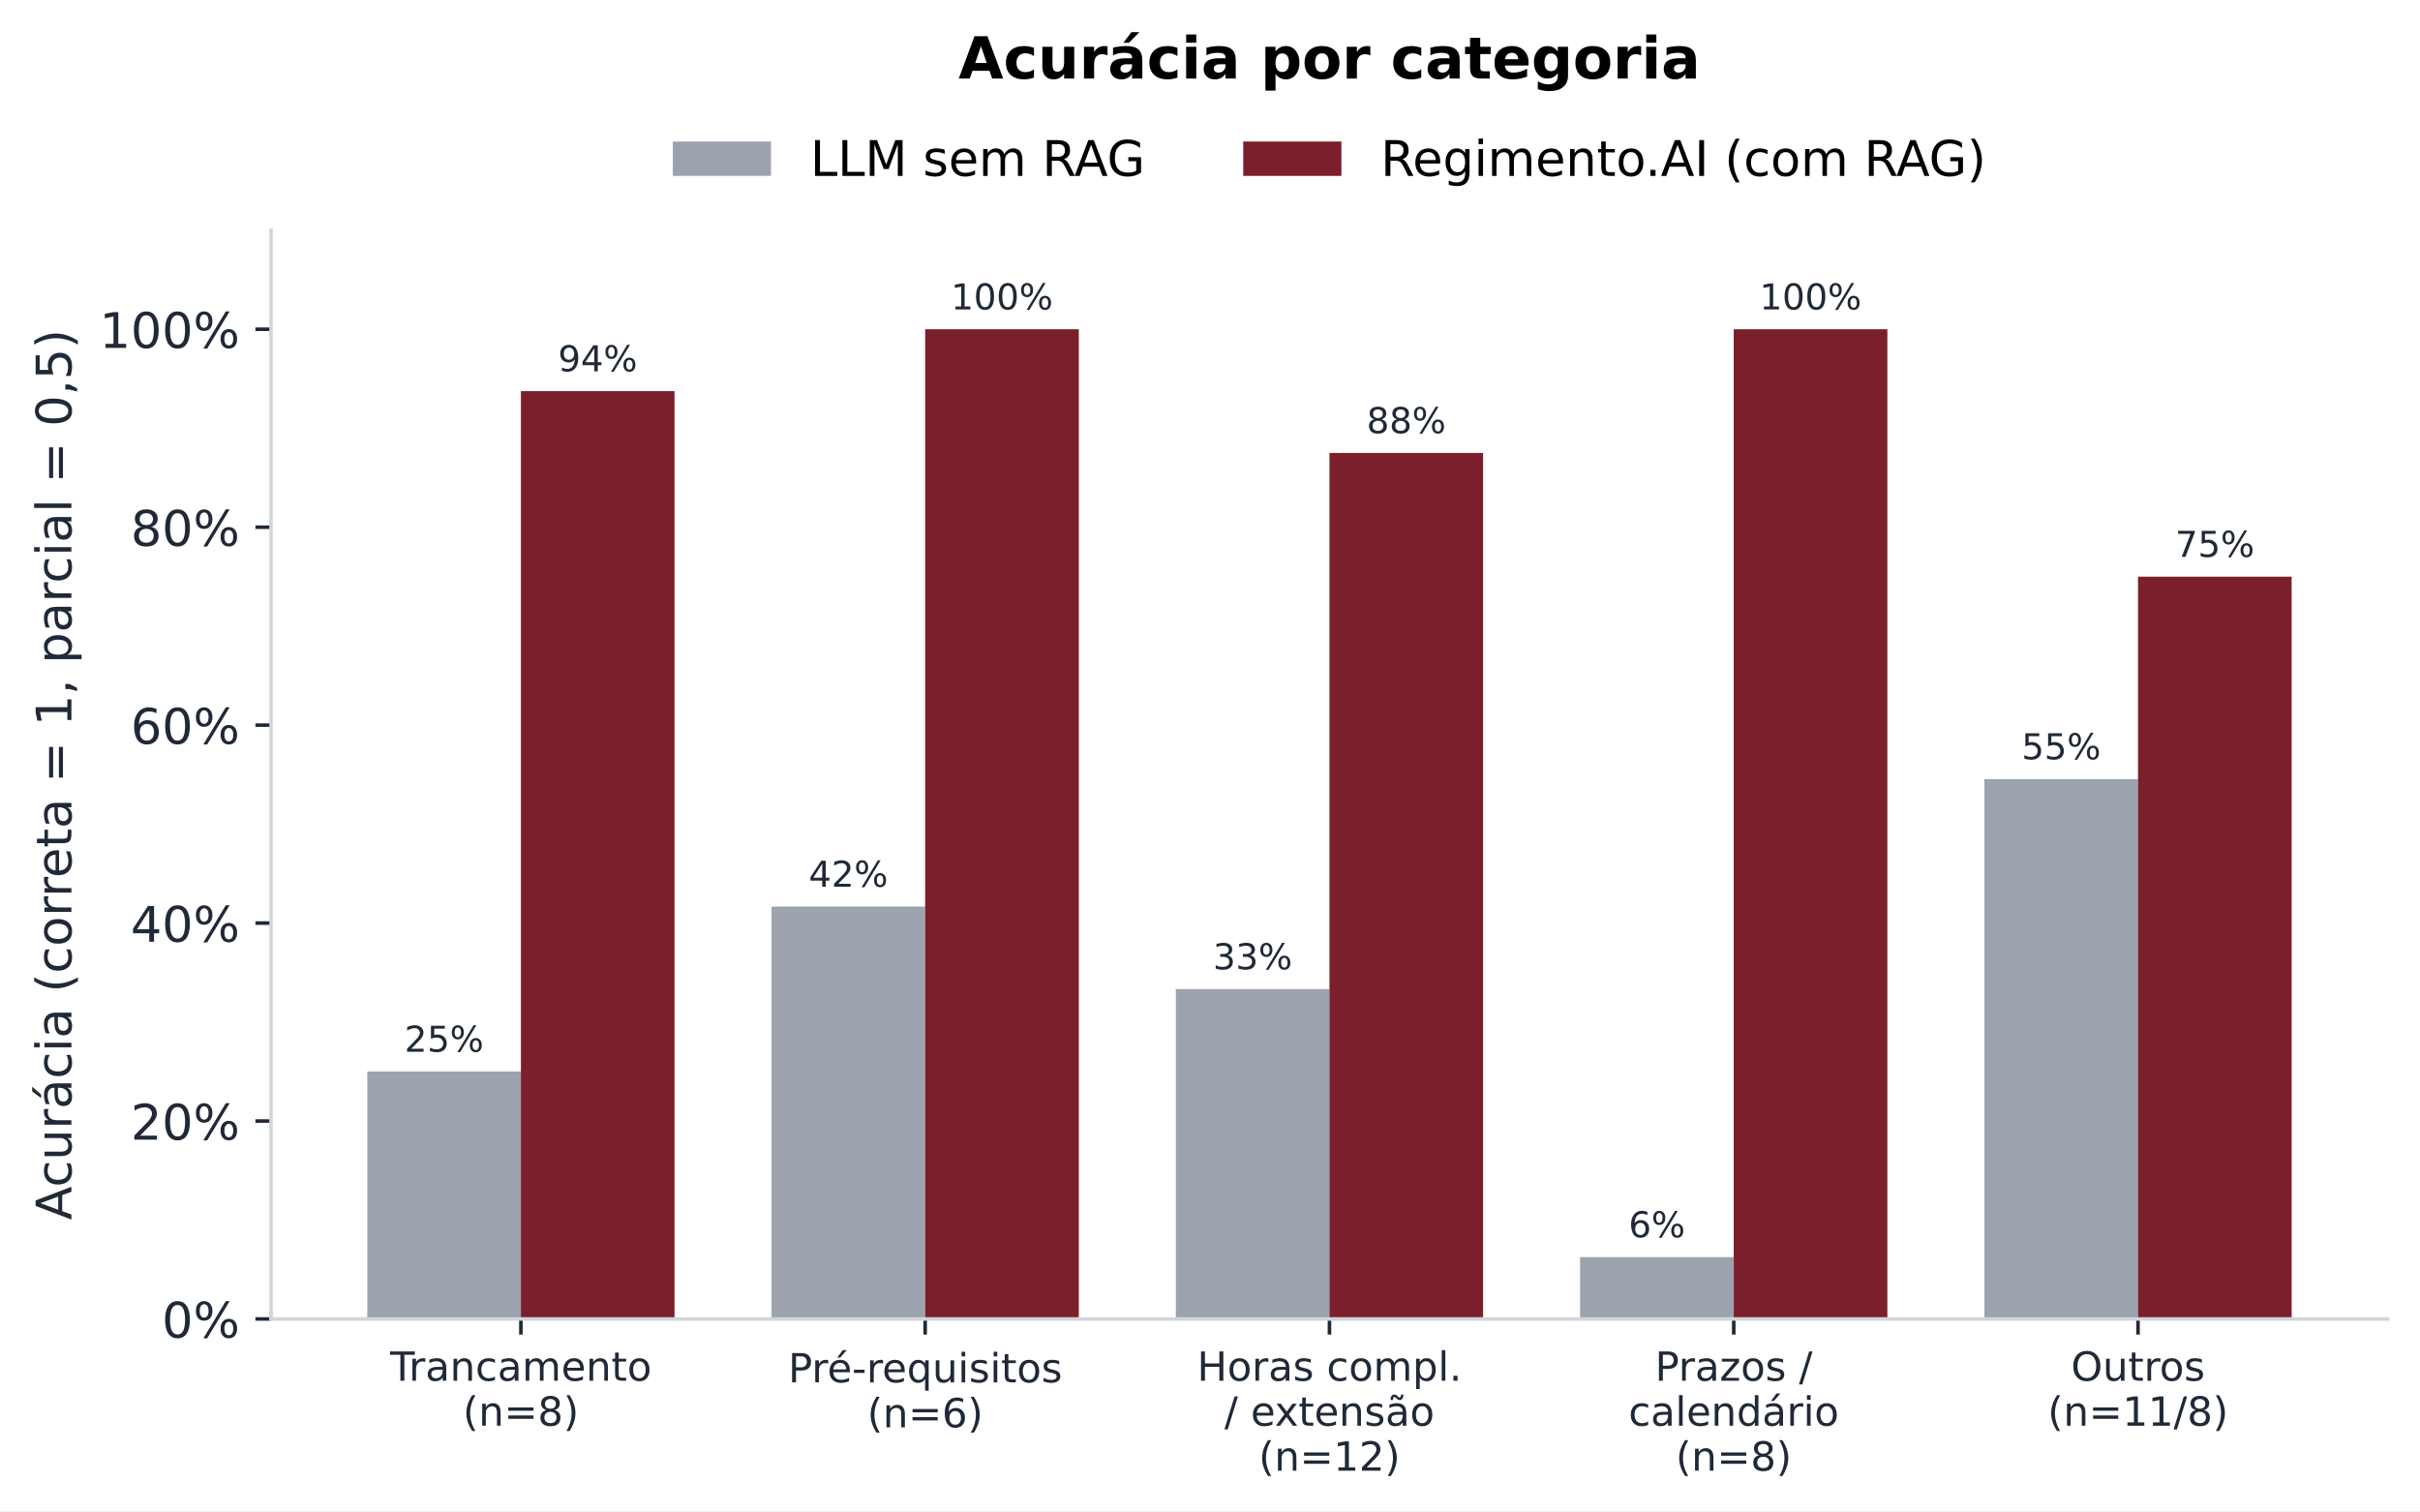
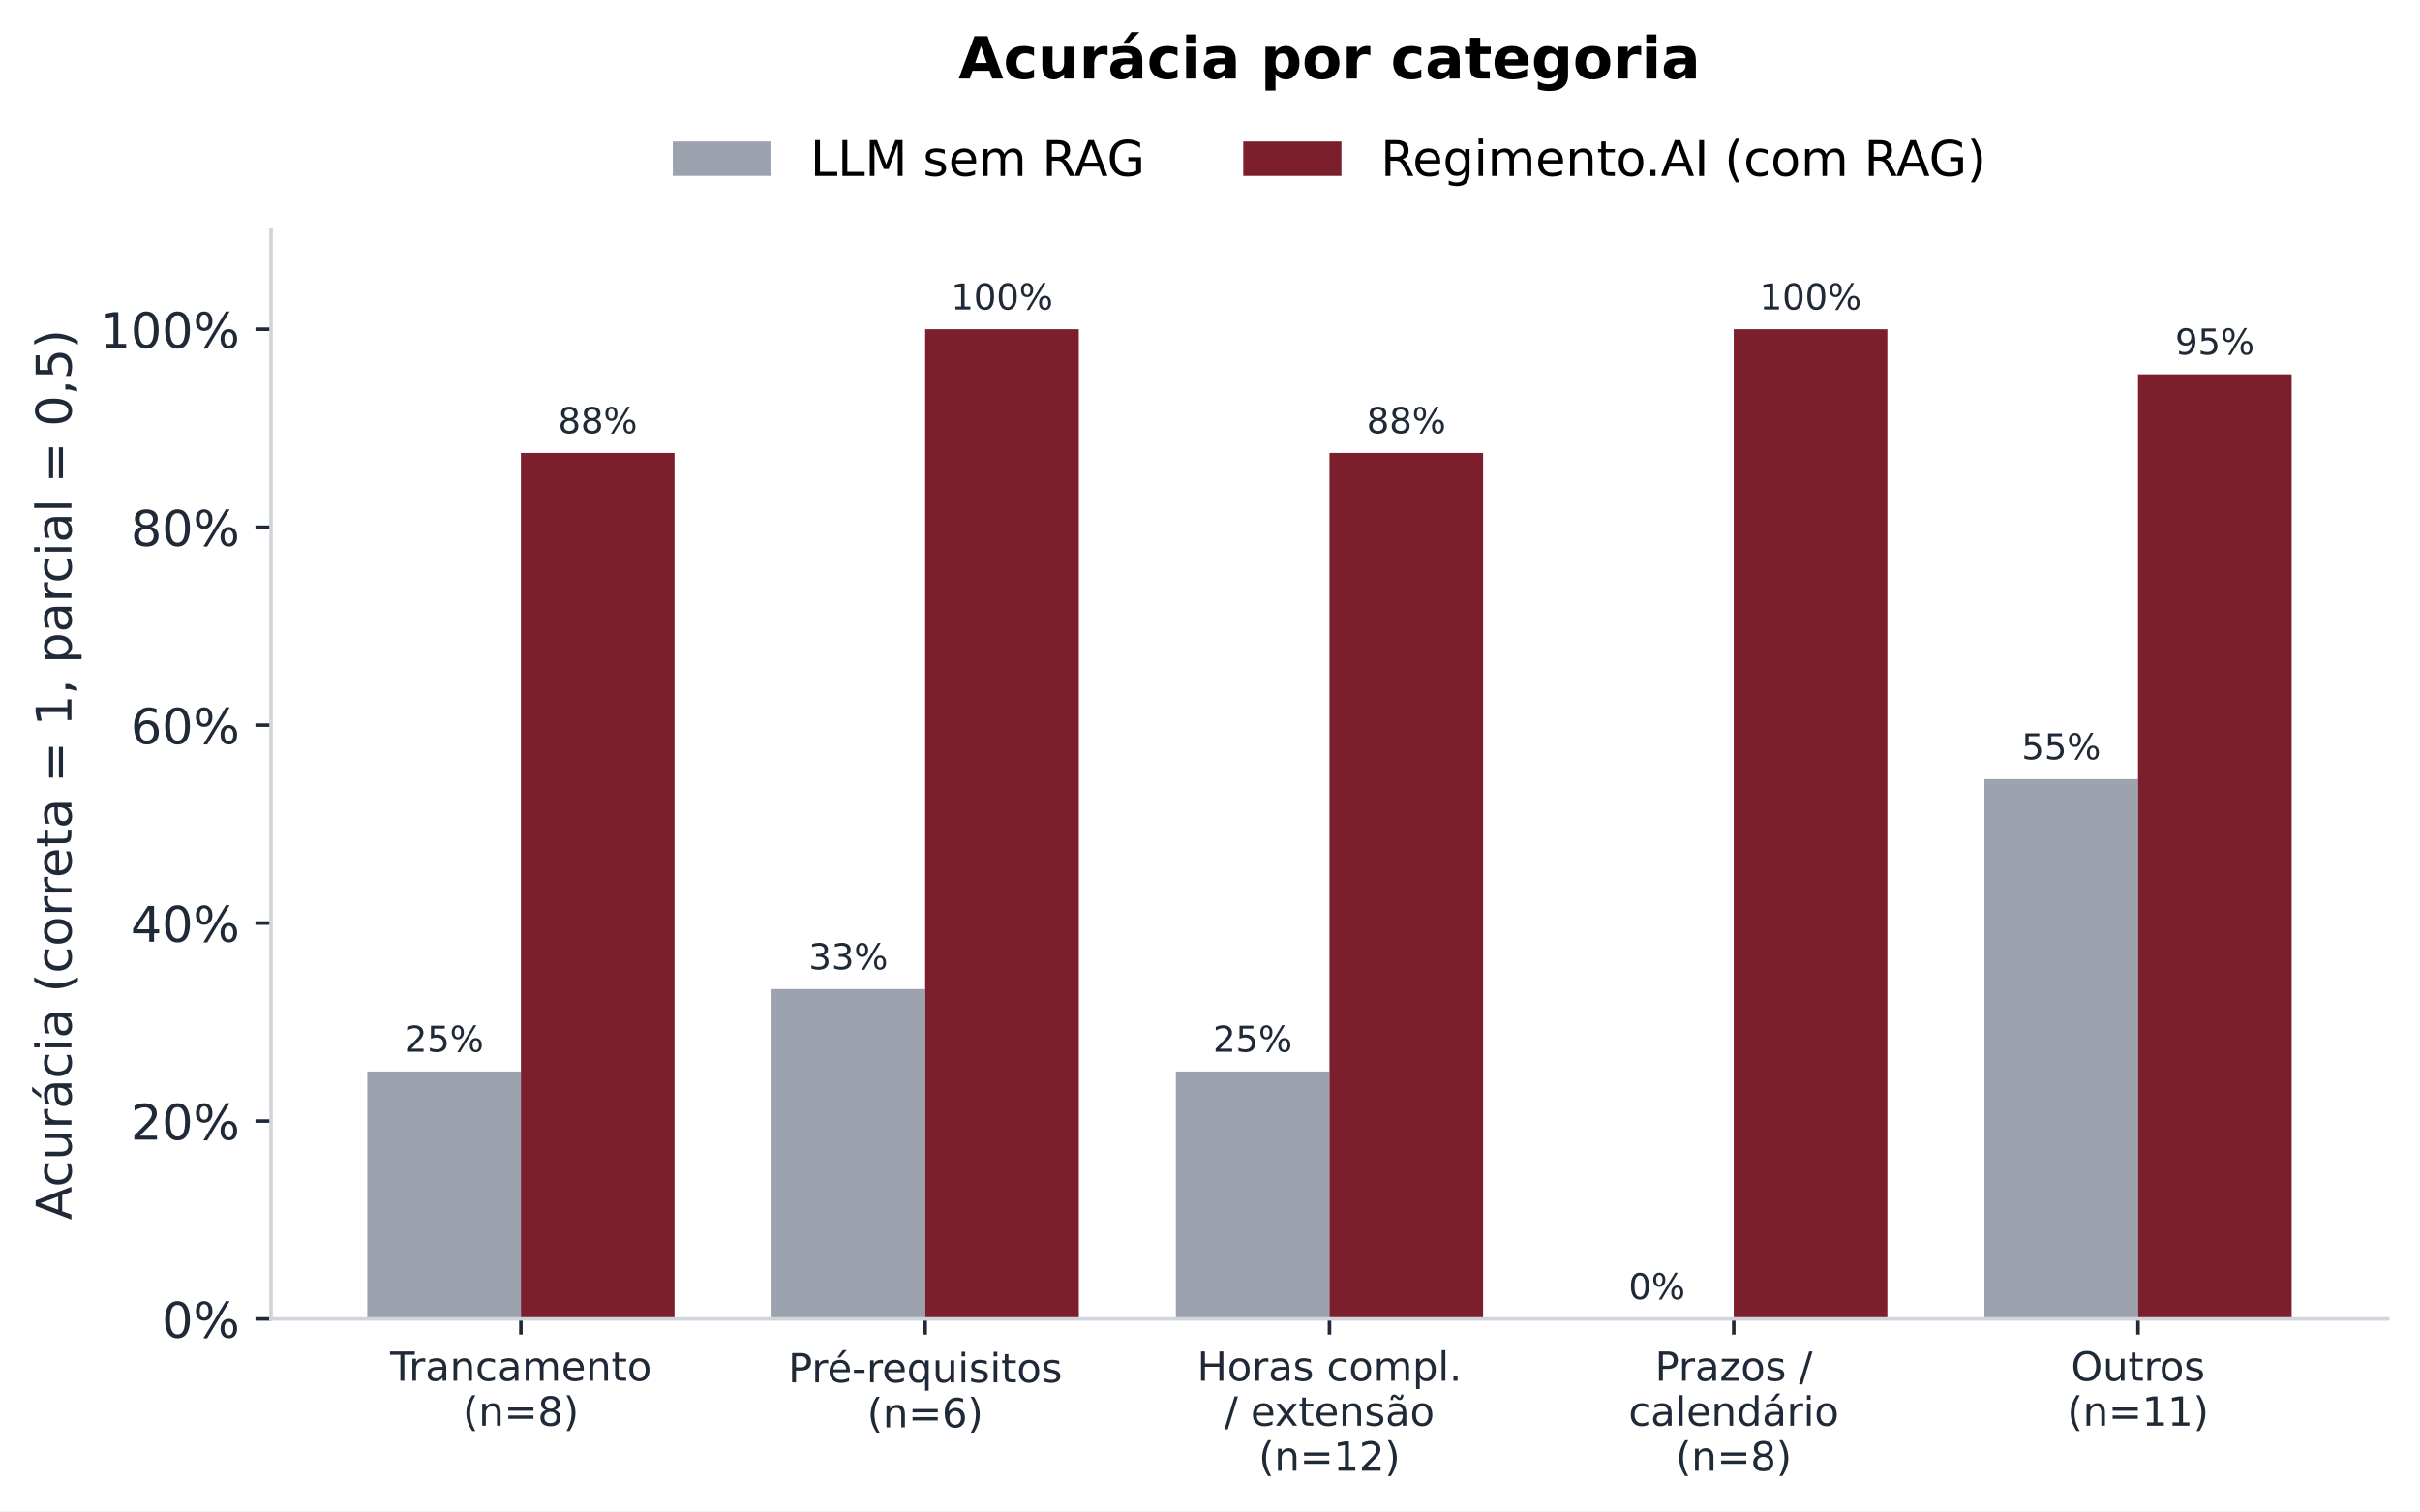
<svg xmlns="http://www.w3.org/2000/svg" xmlns:xlink="http://www.w3.org/1999/xlink" width="542.234pt" height="338.6pt" viewBox="0 0 542.234 338.6" version="1.1">
  <defs>
    <style type="text/css">*{stroke-linejoin: round; stroke-linecap: butt}</style>
  </defs>
  <g id="figure_1">
    <g id="patch_1">
      <path d="M 0 338.6  L 542.234 338.6  L 542.234 0  L 0 0  z " style="fill: #ffffff" />
    </g>
    <g id="axes_1">
      <g id="patch_2">
        <path d="M 60.734 295.534  L 535.034 295.534  L 535.034 51.598  L 60.734 51.598  z " style="fill: #ffffff" />
      </g>
      <g id="patch_3">
-         <path d="M 82.293 295.534  L 116.715 295.534  L 116.715 240.094  L 82.293 240.094  z " clip-path="url(#pc044391b41)" style="fill: #9ca3af" />
+         <path d="M 82.293 295.534  L 116.715 295.534  L 116.715 240.094  L 82.293 240.094  z " clip-path="url(#p8437b4e888)" style="fill: #9ca3af" />
      </g>
      <g id="patch_4">
-         <path d="M 172.877 295.534  L 207.299 295.534  L 207.299 203.127  L 172.877 203.127  z " clip-path="url(#pc044391b41)" style="fill: #9ca3af" />
+         <path d="M 172.877 295.534  L 207.299 295.534  L 207.299 221.621  L 172.877 221.621  z " clip-path="url(#p8437b4e888)" style="fill: #9ca3af" />
      </g>
      <g id="patch_5">
-         <path d="M 263.462 295.534  L 297.884 295.534  L 297.884 221.621  L 263.462 221.621  z " clip-path="url(#pc044391b41)" style="fill: #9ca3af" />
+         <path d="M 263.462 295.534  L 297.884 295.534  L 297.884 240.094  L 263.462 240.094  z " clip-path="url(#p8437b4e888)" style="fill: #9ca3af" />
      </g>
      <g id="patch_6">
-         <path d="M 354.046 295.534  L 388.468 295.534  L 388.468 281.674  L 354.046 281.674  z " clip-path="url(#pc044391b41)" style="fill: #9ca3af" />
+         <path d="M 354.046 295.534  L 388.468 295.534  L 388.468 295.534  L 354.046 295.534  z " clip-path="url(#p8437b4e888)" style="fill: #9ca3af" />
      </g>
      <g id="patch_7">
-         <path d="M 444.631 295.534  L 479.053 295.534  L 479.053 174.564  L 444.631 174.564  z " clip-path="url(#pc044391b41)" style="fill: #9ca3af" />
+         <path d="M 444.631 295.534  L 479.053 295.534  L 479.053 174.564  L 444.631 174.564  z " clip-path="url(#p8437b4e888)" style="fill: #9ca3af" />
      </g>
      <g id="patch_8">
-         <path d="M 116.715 295.534  L 151.137 295.534  L 151.137 87.634  L 116.715 87.634  z " clip-path="url(#pc044391b41)" style="fill: #7a1f2b" />
+         <path d="M 116.715 295.534  L 151.137 295.534  L 151.137 101.494  L 116.715 101.494  z " clip-path="url(#p8437b4e888)" style="fill: #7a1f2b" />
      </g>
      <g id="patch_9">
-         <path d="M 207.299 295.534  L 241.722 295.534  L 241.722 73.774  L 207.299 73.774  z " clip-path="url(#pc044391b41)" style="fill: #7a1f2b" />
+         <path d="M 207.299 295.534  L 241.722 295.534  L 241.722 73.774  L 207.299 73.774  z " clip-path="url(#p8437b4e888)" style="fill: #7a1f2b" />
      </g>
      <g id="patch_10">
-         <path d="M 297.884 295.534  L 332.306 295.534  L 332.306 101.494  L 297.884 101.494  z " clip-path="url(#pc044391b41)" style="fill: #7a1f2b" />
+         <path d="M 297.884 295.534  L 332.306 295.534  L 332.306 101.494  L 297.884 101.494  z " clip-path="url(#p8437b4e888)" style="fill: #7a1f2b" />
      </g>
      <g id="patch_11">
-         <path d="M 388.468 295.534  L 422.89 295.534  L 422.89 73.774  L 388.468 73.774  z " clip-path="url(#pc044391b41)" style="fill: #7a1f2b" />
+         <path d="M 388.468 295.534  L 422.89 295.534  L 422.89 73.774  L 388.468 73.774  z " clip-path="url(#p8437b4e888)" style="fill: #7a1f2b" />
      </g>
      <g id="patch_12">
-         <path d="M 479.053 295.534  L 513.475 295.534  L 513.475 129.214  L 479.053 129.214  z " clip-path="url(#pc044391b41)" style="fill: #7a1f2b" />
+         <path d="M 479.053 295.534  L 513.475 295.534  L 513.475 83.864  L 479.053 83.864  z " clip-path="url(#p8437b4e888)" style="fill: #7a1f2b" />
      </g>
      <g id="matplotlib.axis_1">
        <g id="xtick_1">
          <g id="line2d_1">
            <defs>
-               <path id="m5ae09f6232" d="M 0 0  L 0 3.5  " style="stroke: #1f2937; stroke-width: 0.8" />
+               <path id="mb00e6734d9" d="M 0 0  L 0 3.5  " style="stroke: #1f2937; stroke-width: 0.8" />
            </defs>
            <g>
-               <use xlink:href="#m5ae09f6232" x="116.715" y="295.534" style="fill: #1f2937; stroke: #1f2937; stroke-width: 0.8" />
+               <use xlink:href="#mb00e6734d9" x="116.715" y="295.534" style="fill: #1f2937; stroke: #1f2937; stroke-width: 0.8" />
            </g>
          </g>
          <g id="text_1">
-             <text style="fill: #1f2937; font: 9px 'DejaVu Sans'" transform="translate(87.41726 309.3726)">Trancamento</text>
-             <text style="fill: #1f2937; font: 9px 'DejaVu Sans'" transform="translate(103.7178 319.4506)">(n=8)</text>
+             <text style="font-size: 9px; font-family: 'DejaVu Sans'; fill: #1f2937" transform="translate(87.41726 309.3726)">Trancamento</text>
+             <text style="font-size: 9px; font-family: 'DejaVu Sans'; fill: #1f2937" transform="translate(103.7178 319.4506)">(n=8)</text>
          </g>
        </g>
        <g id="xtick_2">
          <g id="line2d_2">
            <g>
-               <use xlink:href="#m5ae09f6232" x="207.299" y="295.534" style="fill: #1f2937; stroke: #1f2937; stroke-width: 0.8" />
+               <use xlink:href="#mb00e6734d9" x="207.299" y="295.534" style="fill: #1f2937; stroke: #1f2937; stroke-width: 0.8" />
            </g>
          </g>
          <g id="text_2">
-             <text style="fill: #1f2937; font: 9px 'DejaVu Sans'" transform="translate(176.5912 309.7326)">Pré-requisitos</text>
-             <text style="fill: #1f2937; font: 9px 'DejaVu Sans'" transform="translate(194.3022 319.8106)">(n=6)</text>
+             <text style="font-size: 9px; font-family: 'DejaVu Sans'; fill: #1f2937" transform="translate(176.5912 309.7326)">Pré-requisitos</text>
+             <text style="font-size: 9px; font-family: 'DejaVu Sans'; fill: #1f2937" transform="translate(194.3022 319.8106)">(n=6)</text>
          </g>
        </g>
        <g id="xtick_3">
          <g id="line2d_3">
            <g>
-               <use xlink:href="#m5ae09f6232" x="297.884" y="295.534" style="fill: #1f2937; stroke: #1f2937; stroke-width: 0.8" />
+               <use xlink:href="#mb00e6734d9" x="297.884" y="295.534" style="fill: #1f2937; stroke: #1f2937; stroke-width: 0.8" />
            </g>
          </g>
          <g id="text_3">
-             <text style="fill: #1f2937; font: 9px 'DejaVu Sans'" transform="translate(268.2163 309.3726)">Horas compl.</text>
-             <text style="fill: #1f2937; font: 9px 'DejaVu Sans'" transform="translate(274.344 319.4506)">/ extensão</text>
-             <text style="fill: #1f2937; font: 9px 'DejaVu Sans'" transform="translate(282.0235 329.5286)">(n=12)</text>
+             <text style="font-size: 9px; font-family: 'DejaVu Sans'; fill: #1f2937" transform="translate(268.2163 309.3726)">Horas compl.</text>
+             <text style="font-size: 9px; font-family: 'DejaVu Sans'; fill: #1f2937" transform="translate(274.344 319.4506)">/ extensão</text>
+             <text style="font-size: 9px; font-family: 'DejaVu Sans'; fill: #1f2937" transform="translate(282.0235 329.5286)">(n=12)</text>
          </g>
        </g>
        <g id="xtick_4">
          <g id="line2d_4">
            <g>
-               <use xlink:href="#m5ae09f6232" x="388.468" y="295.534" style="fill: #1f2937; stroke: #1f2937; stroke-width: 0.8" />
+               <use xlink:href="#mb00e6734d9" x="388.468" y="295.534" style="fill: #1f2937; stroke: #1f2937; stroke-width: 0.8" />
            </g>
          </g>
          <g id="text_4">
-             <text style="fill: #1f2937; font: 9px 'DejaVu Sans'" transform="translate(370.8206 309.3726)">Prazos /</text>
-             <text style="fill: #1f2937; font: 9px 'DejaVu Sans'" transform="translate(364.8975 319.4506)">calendário</text>
-             <text style="fill: #1f2937; font: 9px 'DejaVu Sans'" transform="translate(375.4711 329.5286)">(n=8)</text>
+             <text style="font-size: 9px; font-family: 'DejaVu Sans'; fill: #1f2937" transform="translate(370.8206 309.3726)">Prazos /</text>
+             <text style="font-size: 9px; font-family: 'DejaVu Sans'; fill: #1f2937" transform="translate(364.8975 319.4506)">calendário</text>
+             <text style="font-size: 9px; font-family: 'DejaVu Sans'; fill: #1f2937" transform="translate(375.4711 329.5286)">(n=8)</text>
          </g>
        </g>
        <g id="xtick_5">
          <g id="line2d_5">
            <g>
-               <use xlink:href="#m5ae09f6232" x="479.053" y="295.534" style="fill: #1f2937; stroke: #1f2937; stroke-width: 0.8" />
+               <use xlink:href="#mb00e6734d9" x="479.053" y="295.534" style="fill: #1f2937; stroke: #1f2937; stroke-width: 0.8" />
            </g>
          </g>
          <g id="text_5">
-             <text style="fill: #1f2937; font: 9px 'DejaVu Sans'" transform="translate(464.048 309.3726)">Outros</text>
-             <text style="fill: #1f2937; font: 9px 'DejaVu Sans'" transform="translate(458.8133 319.4506)">(n=11/8)</text>
+             <text style="font-size: 9px; font-family: 'DejaVu Sans'; fill: #1f2937" transform="translate(464.048 309.3726)">Outros</text>
+             <text style="font-size: 9px; font-family: 'DejaVu Sans'; fill: #1f2937" transform="translate(463.1923 319.4506)">(n=11)</text>
          </g>
        </g>
      </g>
      <g id="matplotlib.axis_2">
        <g id="ytick_1">
          <g id="line2d_6">
            <defs>
-               <path id="mcd0c0a3f51" d="M 0 0  L -3.5 0  " style="stroke: #1f2937; stroke-width: 0.8" />
+               <path id="m69bd387f57" d="M 0 0  L -3.5 0  " style="stroke: #1f2937; stroke-width: 0.8" />
            </defs>
            <g>
-               <use xlink:href="#mcd0c0a3f51" x="60.734" y="295.534" style="fill: #1f2937; stroke: #1f2937; stroke-width: 0.8" />
+               <use xlink:href="#m69bd387f57" x="60.734" y="295.534" style="fill: #1f2937; stroke: #1f2937; stroke-width: 0.8" />
            </g>
          </g>
          <g id="text_6">
-             <text style="fill: #1f2937; font: 11px 'DejaVu Sans'; text-anchor: end" x="53.734" y="299.713" transform="rotate(-0 53.73391 299.7131)">0%</text>
+             <text style="font-size: 11px; font-family: 'DejaVu Sans'; text-anchor: end; fill: #1f2937" x="53.734" y="299.713" transform="rotate(-0 53.73391 299.7131)">0%</text>
          </g>
        </g>
        <g id="ytick_2">
          <g id="line2d_7">
            <g>
-               <use xlink:href="#mcd0c0a3f51" x="60.734" y="251.182" style="fill: #1f2937; stroke: #1f2937; stroke-width: 0.8" />
+               <use xlink:href="#m69bd387f57" x="60.734" y="251.182" style="fill: #1f2937; stroke: #1f2937; stroke-width: 0.8" />
            </g>
          </g>
          <g id="text_7">
-             <text style="fill: #1f2937; font: 11px 'DejaVu Sans'; text-anchor: end" x="53.734" y="255.361" transform="rotate(-0 53.73391 255.3611)">20%</text>
+             <text style="font-size: 11px; font-family: 'DejaVu Sans'; text-anchor: end; fill: #1f2937" x="53.734" y="255.361" transform="rotate(-0 53.73391 255.3611)">20%</text>
          </g>
        </g>
        <g id="ytick_3">
          <g id="line2d_8">
            <g>
-               <use xlink:href="#mcd0c0a3f51" x="60.734" y="206.83" style="fill: #1f2937; stroke: #1f2937; stroke-width: 0.8" />
+               <use xlink:href="#m69bd387f57" x="60.734" y="206.83" style="fill: #1f2937; stroke: #1f2937; stroke-width: 0.8" />
            </g>
          </g>
          <g id="text_8">
-             <text style="fill: #1f2937; font: 11px 'DejaVu Sans'; text-anchor: end" x="53.734" y="211.009" transform="rotate(-0 53.73391 211.0091)">40%</text>
+             <text style="font-size: 11px; font-family: 'DejaVu Sans'; text-anchor: end; fill: #1f2937" x="53.734" y="211.009" transform="rotate(-0 53.73391 211.0091)">40%</text>
          </g>
        </g>
        <g id="ytick_4">
          <g id="line2d_9">
            <g>
-               <use xlink:href="#mcd0c0a3f51" x="60.734" y="162.478" style="fill: #1f2937; stroke: #1f2937; stroke-width: 0.8" />
+               <use xlink:href="#m69bd387f57" x="60.734" y="162.478" style="fill: #1f2937; stroke: #1f2937; stroke-width: 0.8" />
            </g>
          </g>
          <g id="text_9">
-             <text style="fill: #1f2937; font: 11px 'DejaVu Sans'; text-anchor: end" x="53.734" y="166.657" transform="rotate(-0 53.73391 166.6571)">60%</text>
+             <text style="font-size: 11px; font-family: 'DejaVu Sans'; text-anchor: end; fill: #1f2937" x="53.734" y="166.657" transform="rotate(-0 53.73391 166.6571)">60%</text>
          </g>
        </g>
        <g id="ytick_5">
          <g id="line2d_10">
            <g>
-               <use xlink:href="#mcd0c0a3f51" x="60.734" y="118.126" style="fill: #1f2937; stroke: #1f2937; stroke-width: 0.8" />
+               <use xlink:href="#m69bd387f57" x="60.734" y="118.126" style="fill: #1f2937; stroke: #1f2937; stroke-width: 0.8" />
            </g>
          </g>
          <g id="text_10">
-             <text style="fill: #1f2937; font: 11px 'DejaVu Sans'; text-anchor: end" x="53.734" y="122.305" transform="rotate(-0 53.73391 122.3051)">80%</text>
+             <text style="font-size: 11px; font-family: 'DejaVu Sans'; text-anchor: end; fill: #1f2937" x="53.734" y="122.305" transform="rotate(-0 53.73391 122.3051)">80%</text>
          </g>
        </g>
        <g id="ytick_6">
          <g id="line2d_11">
            <g>
-               <use xlink:href="#mcd0c0a3f51" x="60.734" y="73.774" style="fill: #1f2937; stroke: #1f2937; stroke-width: 0.8" />
+               <use xlink:href="#m69bd387f57" x="60.734" y="73.774" style="fill: #1f2937; stroke: #1f2937; stroke-width: 0.8" />
            </g>
          </g>
          <g id="text_11">
-             <text style="fill: #1f2937; font: 11px 'DejaVu Sans'; text-anchor: end" x="53.734" y="77.953" transform="rotate(-0 53.73391 77.95311)">100%</text>
+             <text style="font-size: 11px; font-family: 'DejaVu Sans'; text-anchor: end; fill: #1f2937" x="53.734" y="77.953" transform="rotate(-0 53.73391 77.95311)">100%</text>
          </g>
        </g>
        <g id="text_12">
-           <text style="fill: #1f2937; font: 11px 'DejaVu Sans'; text-anchor: middle" x="15.998" y="173.566" transform="rotate(-90 15.99828 173.566)">Acurácia (correta = 1, parcial = 0,5)</text>
+           <text style="font-size: 11px; font-family: 'DejaVu Sans'; text-anchor: middle; fill: #1f2937" x="15.998" y="173.566" transform="rotate(-90 15.99828 173.566)">Acurácia (correta = 1, parcial = 0,5)</text>
        </g>
      </g>
      <g id="patch_13">
        <path d="M 60.734 295.534  L 60.734 51.598  " style="fill: none; stroke: #d1d5db; stroke-width: 0.8; stroke-linejoin: miter; stroke-linecap: square" />
      </g>
      <g id="patch_14">
        <path d="M 60.734 295.534  L 535.034 295.534  " style="fill: none; stroke: #d1d5db; stroke-width: 0.8; stroke-linejoin: miter; stroke-linecap: square" />
      </g>
      <g id="text_13">
-         <text style="fill: #1f2937; font: 8px 'DejaVu Sans'; text-anchor: middle" x="99.504" y="235.659" transform="rotate(-0 99.50404 235.6588)">25%</text>
+         <text style="font-size: 8px; font-family: 'DejaVu Sans'; text-anchor: middle; fill: #1f2937" x="99.504" y="235.659" transform="rotate(-0 99.50404 235.6588)">25%</text>
      </g>
      <g id="text_14">
-         <text style="fill: #1f2937; font: 8px 'DejaVu Sans'; text-anchor: middle" x="190.088" y="198.691" transform="rotate(-0 190.0885 198.6914)">42%</text>
+         <text style="font-size: 8px; font-family: 'DejaVu Sans'; text-anchor: middle; fill: #1f2937" x="190.088" y="217.186" transform="rotate(-0 190.0885 217.1862)">33%</text>
      </g>
      <g id="text_15">
-         <text style="fill: #1f2937; font: 8px 'DejaVu Sans'; text-anchor: middle" x="280.673" y="217.186" transform="rotate(-0 280.6729 217.1862)">33%</text>
+         <text style="font-size: 8px; font-family: 'DejaVu Sans'; text-anchor: middle; fill: #1f2937" x="280.673" y="235.659" transform="rotate(-0 280.6729 235.6588)">25%</text>
      </g>
      <g id="text_16">
-         <text style="fill: #1f2937; font: 8px 'DejaVu Sans'; text-anchor: middle" x="371.257" y="277.239" transform="rotate(-0 371.2573 277.2388)">6%</text>
+         <text style="font-size: 8px; font-family: 'DejaVu Sans'; text-anchor: middle; fill: #1f2937" x="371.257" y="291.099" transform="rotate(-0 371.2573 291.0988)">0%</text>
      </g>
      <g id="text_17">
-         <text style="fill: #1f2937; font: 8px 'DejaVu Sans'; text-anchor: middle" x="461.842" y="170.129" transform="rotate(-0 461.8417 170.1287)">55%</text>
+         <text style="font-size: 8px; font-family: 'DejaVu Sans'; text-anchor: middle; fill: #1f2937" x="461.842" y="170.129" transform="rotate(-0 461.8417 170.1287)">55%</text>
      </g>
      <g id="text_18">
-         <text style="fill: #1f2937; font: 8px 'DejaVu Sans'; text-anchor: middle" x="133.926" y="83.199" transform="rotate(-0 133.9261 83.19877)">94%</text>
+         <text style="font-size: 8px; font-family: 'DejaVu Sans'; text-anchor: middle; fill: #1f2937" x="133.926" y="97.059" transform="rotate(-0 133.9261 97.05877)">88%</text>
      </g>
      <g id="text_19">
-         <text style="fill: #1f2937; font: 8px 'DejaVu Sans'; text-anchor: middle" x="224.511" y="69.339" transform="rotate(-0 224.5105 69.33877)">100%</text>
+         <text style="font-size: 8px; font-family: 'DejaVu Sans'; text-anchor: middle; fill: #1f2937" x="224.511" y="69.339" transform="rotate(-0 224.5105 69.33877)">100%</text>
      </g>
      <g id="text_20">
-         <text style="fill: #1f2937; font: 8px 'DejaVu Sans'; text-anchor: middle" x="315.095" y="97.059" transform="rotate(-0 315.0949 97.05877)">88%</text>
+         <text style="font-size: 8px; font-family: 'DejaVu Sans'; text-anchor: middle; fill: #1f2937" x="315.095" y="97.059" transform="rotate(-0 315.0949 97.05877)">88%</text>
      </g>
      <g id="text_21">
-         <text style="fill: #1f2937; font: 8px 'DejaVu Sans'; text-anchor: middle" x="405.679" y="69.339" transform="rotate(-0 405.6794 69.33877)">100%</text>
+         <text style="font-size: 8px; font-family: 'DejaVu Sans'; text-anchor: middle; fill: #1f2937" x="405.679" y="69.339" transform="rotate(-0 405.6794 69.33877)">100%</text>
      </g>
      <g id="text_22">
-         <text style="fill: #1f2937; font: 8px 'DejaVu Sans'; text-anchor: middle" x="496.264" y="124.779" transform="rotate(-0 496.2638 124.7788)">75%</text>
+         <text style="font-size: 8px; font-family: 'DejaVu Sans'; text-anchor: middle; fill: #1f2937" x="496.264" y="79.429" transform="rotate(-0 496.2638 79.42885)">95%</text>
      </g>
      <g id="text_23">
-         <text style="font: 700 13px 'DejaVu Sans'; text-anchor: middle" x="297.884" y="17.598" transform="rotate(-0 297.8839 17.59797)">Acurácia por categoria</text>
+         <text style="font-weight: 700; font-size: 13px; font-family: 'DejaVu Sans'; text-anchor: middle" x="297.884" y="17.598" transform="rotate(-0 297.8839 17.59797)">Acurácia por categoria</text>
      </g>
      <g id="legend_1">
        <g id="patch_15">
          <path d="M 150.75 39.41  L 172.75 39.41  L 172.75 31.71  L 150.75 31.71  z " style="fill: #9ca3af" />
        </g>
        <g id="text_24">
-           <text style="font: 11px 'DejaVu Sans'; text-anchor: start" x="181.55" y="39.41" transform="rotate(-0 181.5503 39.41031)">LLM sem RAG</text>
+           <text style="font-size: 11px; font-family: 'DejaVu Sans'; text-anchor: start" x="181.55" y="39.41" transform="rotate(-0 181.5503 39.41031)">LLM sem RAG</text>
        </g>
        <g id="patch_16">
          <path d="M 278.563 39.41  L 300.563 39.41  L 300.563 31.71  L 278.563 31.71  z " style="fill: #7a1f2b" />
        </g>
        <g id="text_25">
-           <text style="font: 11px 'DejaVu Sans'; text-anchor: start" x="309.363" y="39.41" transform="rotate(-0 309.3634 39.41031)">Regimento.AI (com RAG)</text>
+           <text style="font-size: 11px; font-family: 'DejaVu Sans'; text-anchor: start" x="309.363" y="39.41" transform="rotate(-0 309.3634 39.41031)">Regimento.AI (com RAG)</text>
        </g>
      </g>
    </g>
  </g>
  <defs>
-     <clipPath id="pc044391b41">
+     <clipPath id="p8437b4e888">
      <rect x="60.734" y="51.598" width="474.3" height="243.936" />
    </clipPath>
  </defs>
</svg>
